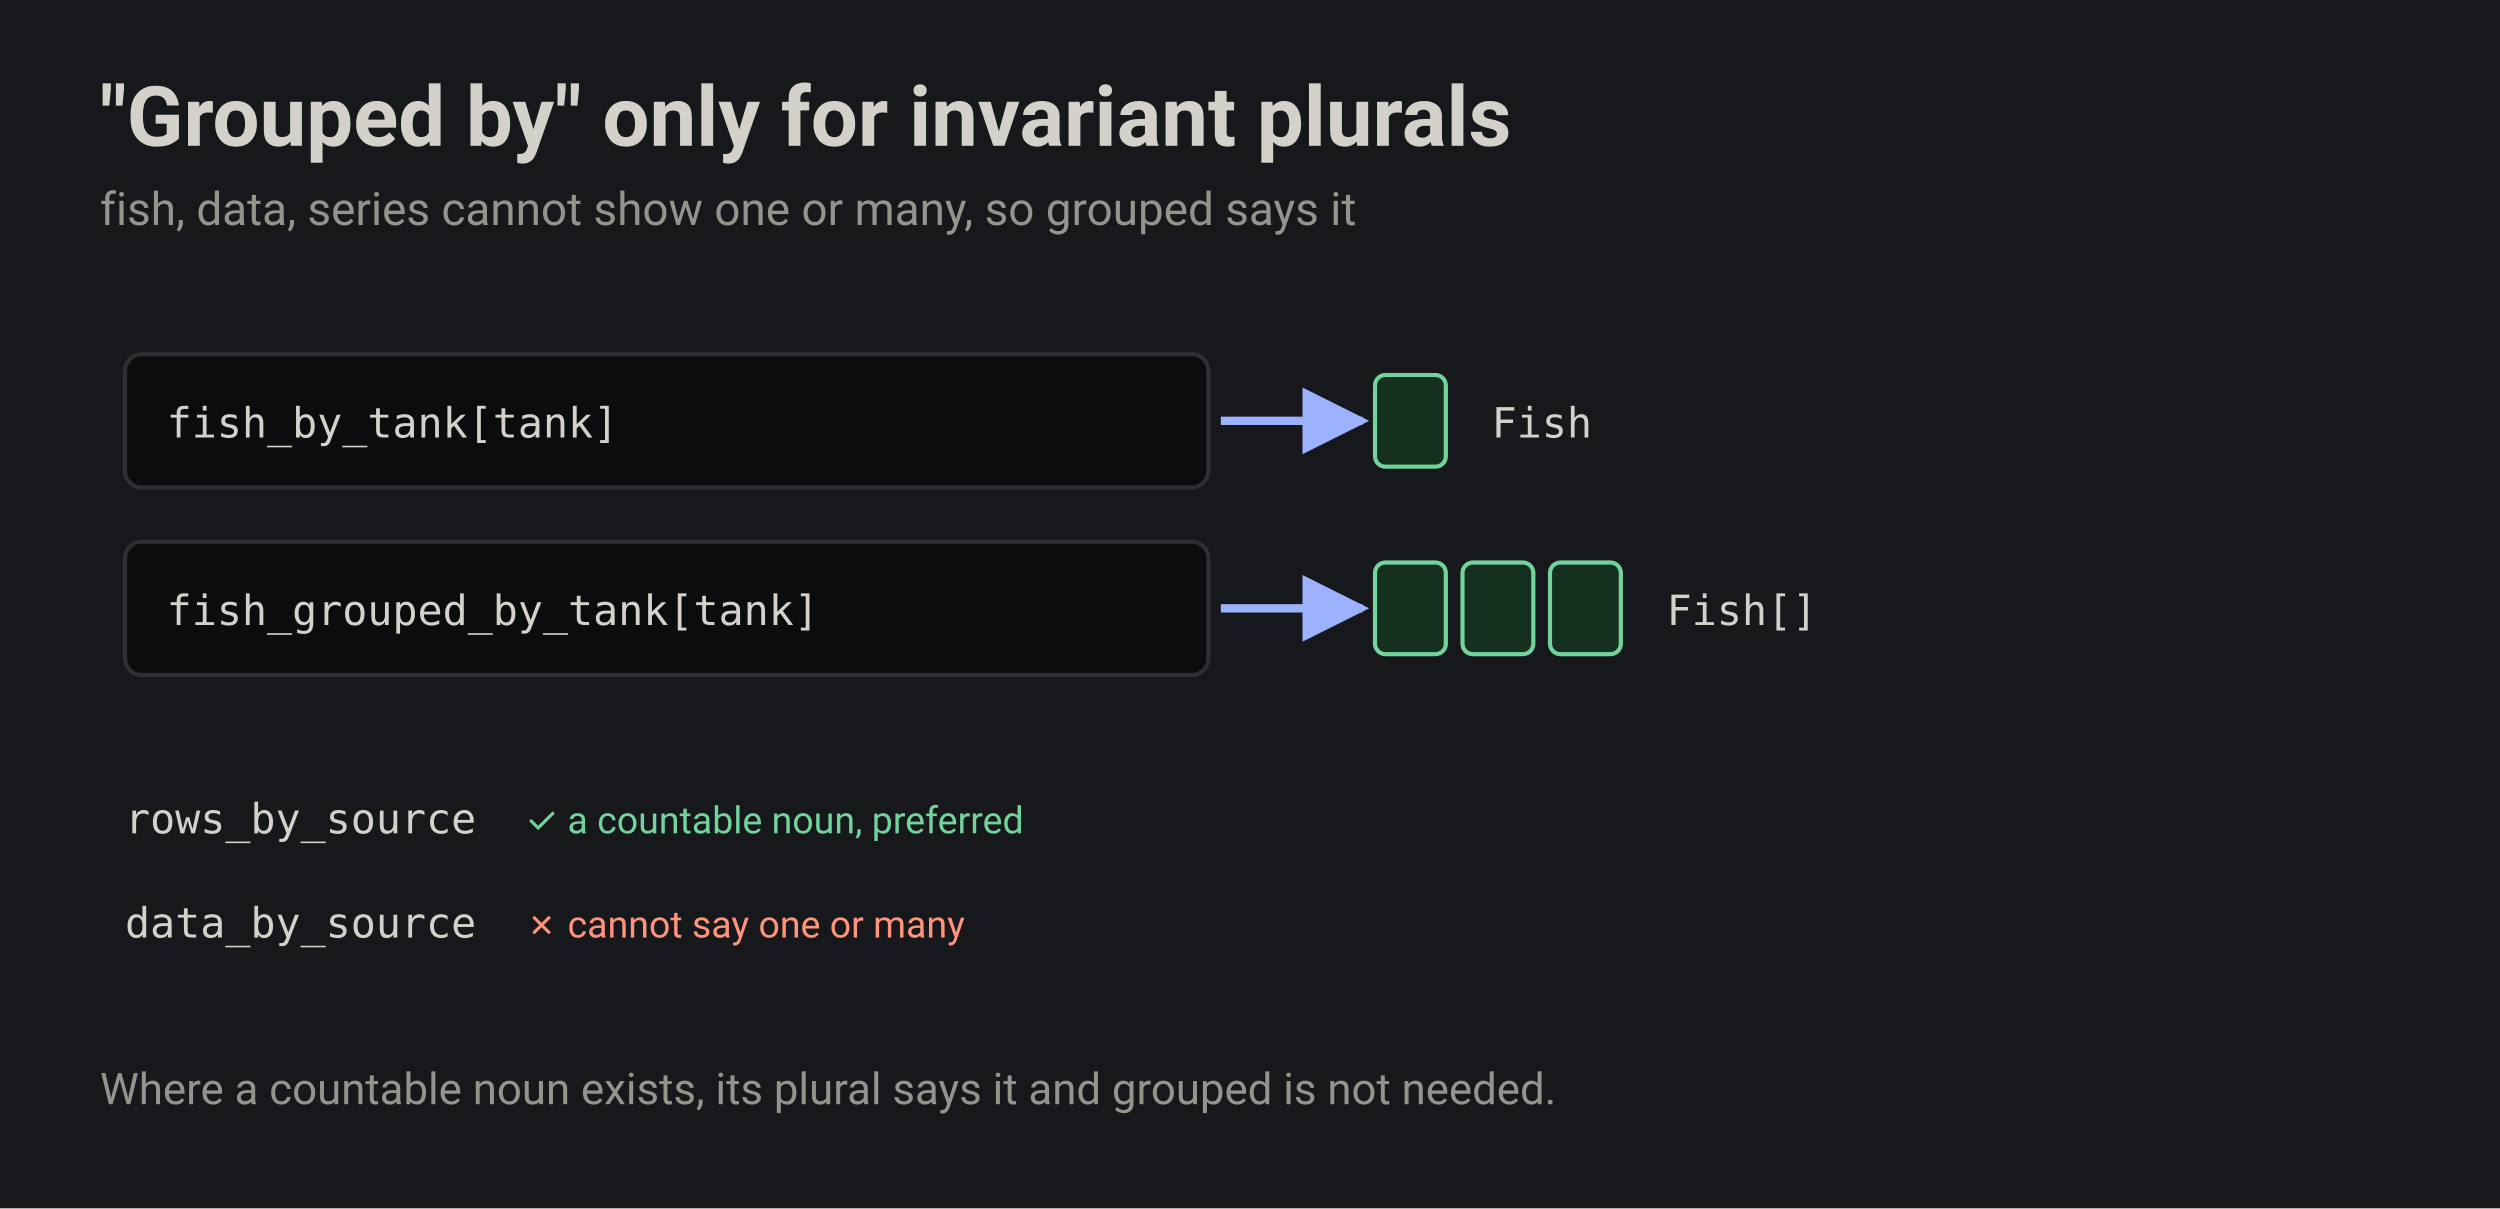
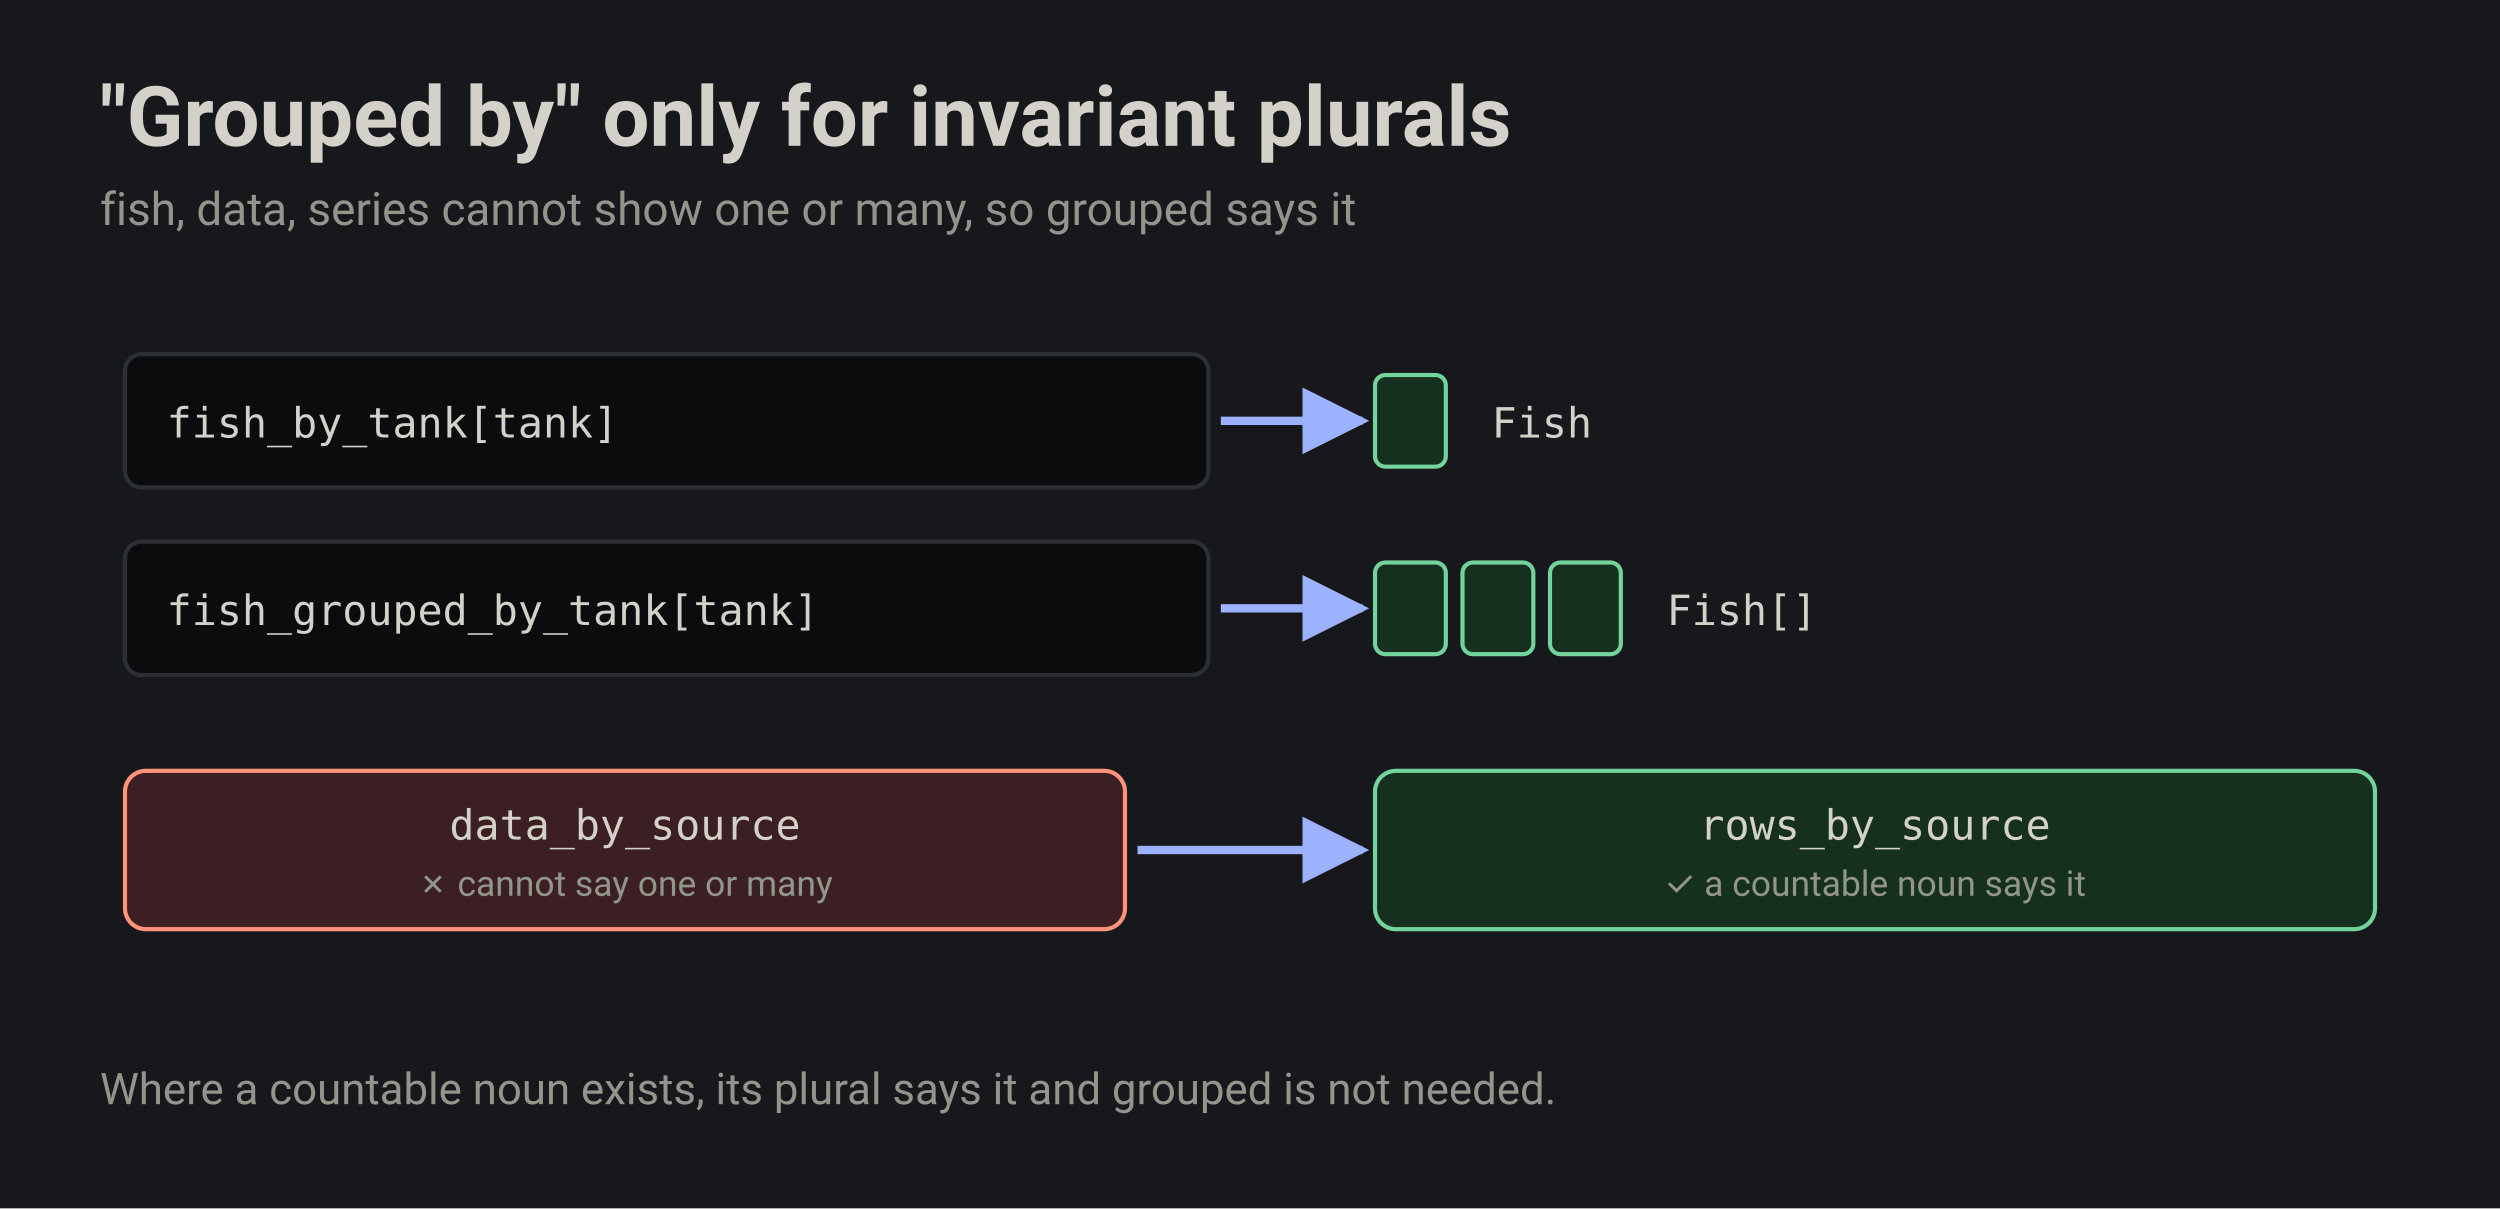
<svg xmlns="http://www.w3.org/2000/svg" width="1200" height="580" viewBox="0 0 1200 580" font-family="system-ui, -apple-system, 'Segoe UI', Roboto, sans-serif">
  <rect width="1200" height="580" fill="#16181b" />
  <defs>
    <marker id="arrow" viewBox="0 0 10 10" refX="9" refY="5" markerWidth="8" markerHeight="8" orient="auto-start-reverse">
      <path d="M0 0 L10 5 L0 10 z" fill="#9db2ff" />
    </marker>
  </defs>
  <text x="48" y="70" fill="#d3d1c9" font-size="40" font-weight="700">"Grouped by" only for invariant plurals</text>
  <text x="48" y="108" fill="#92958c" font-size="22">fish, data, series cannot show one or many, so grouped says it</text>
  <rect x="60" y="170" width="520" height="64" rx="8" fill="#0b0c0e" stroke="#2c3035" stroke-width="2" />
  <text x="80" y="210" fill="#d3d1c9" font-size="20" font-family="ui-monospace, 'JetBrains Mono', Menlo, monospace">fish_by_tank[tank]</text>
  <line x1="586" y1="202" x2="654" y2="202" stroke="#9db2ff" stroke-width="4" marker-end="url(#arrow)" />
  <rect x="660" y="180" width="34" height="44" rx="5" fill="#16301f" stroke="#72d39c" stroke-width="2" />
  <text x="716" y="210" fill="#d3d1c9" font-size="20" font-family="ui-monospace, 'JetBrains Mono', Menlo, monospace">Fish</text>
  <rect x="60" y="260" width="520" height="64" rx="8" fill="#0b0c0e" stroke="#2c3035" stroke-width="2" />
  <text x="80" y="300" fill="#d3d1c9" font-size="20" font-family="ui-monospace, 'JetBrains Mono', Menlo, monospace">fish_grouped_by_tank[tank]</text>
  <line x1="586" y1="292" x2="654" y2="292" stroke="#9db2ff" stroke-width="4" marker-end="url(#arrow)" />
  <rect x="660" y="270" width="34" height="44" rx="5" fill="#16301f" stroke="#72d39c" stroke-width="2" />
  <rect x="702" y="270" width="34" height="44" rx="5" fill="#16301f" stroke="#72d39c" stroke-width="2" />
  <rect x="744" y="270" width="34" height="44" rx="5" fill="#16301f" stroke="#72d39c" stroke-width="2" />
  <text x="800" y="300" fill="#d3d1c9" font-size="20" font-family="ui-monospace, 'JetBrains Mono', Menlo, monospace">Fish[]</text>
-   <text x="60" y="400" fill="#d3d1c9" font-size="20" font-family="ui-monospace, 'JetBrains Mono', Menlo, monospace">rows_by_source</text>
-   <text x="252.0" y="400" fill="#72d39c" font-size="18">✓ a countable noun, preferred</text>
-   <text x="60" y="450" fill="#d3d1c9" font-size="20" font-family="ui-monospace, 'JetBrains Mono', Menlo, monospace">data_by_source</text>
-   <text x="252.0" y="450" fill="#ff937c" font-size="18">✗ cannot say one or many</text>
+   <rect x="60" y="370" width="480" height="76" rx="10" fill="#3b1f22" stroke="#ff937c" stroke-width="2" />
+   <text x="300.0" y="403" fill="#d3d1c9" font-size="20" font-family="ui-monospace, 'JetBrains Mono', Menlo, monospace" text-anchor="middle">data_by_source</text>
+   <text x="300.0" y="430" fill="#92958c" font-size="17" text-anchor="middle">✗ cannot say one or many</text>
+   <rect x="660" y="370" width="480" height="76" rx="10" fill="#16301f" stroke="#72d39c" stroke-width="2" />
+   <text x="900.0" y="403" fill="#d3d1c9" font-size="20" font-family="ui-monospace, 'JetBrains Mono', Menlo, monospace" text-anchor="middle">rows_by_source</text>
+   <text x="900.0" y="430" fill="#92958c" font-size="17" text-anchor="middle">✓ a countable noun says it</text>
+   <line x1="546" y1="408" x2="654" y2="408" stroke="#9db2ff" stroke-width="4" marker-end="url(#arrow)" />
  <text x="48" y="530" fill="#92958c" font-size="21">Where a countable noun exists, its plural says it and grouped is not needed.</text>
</svg>
